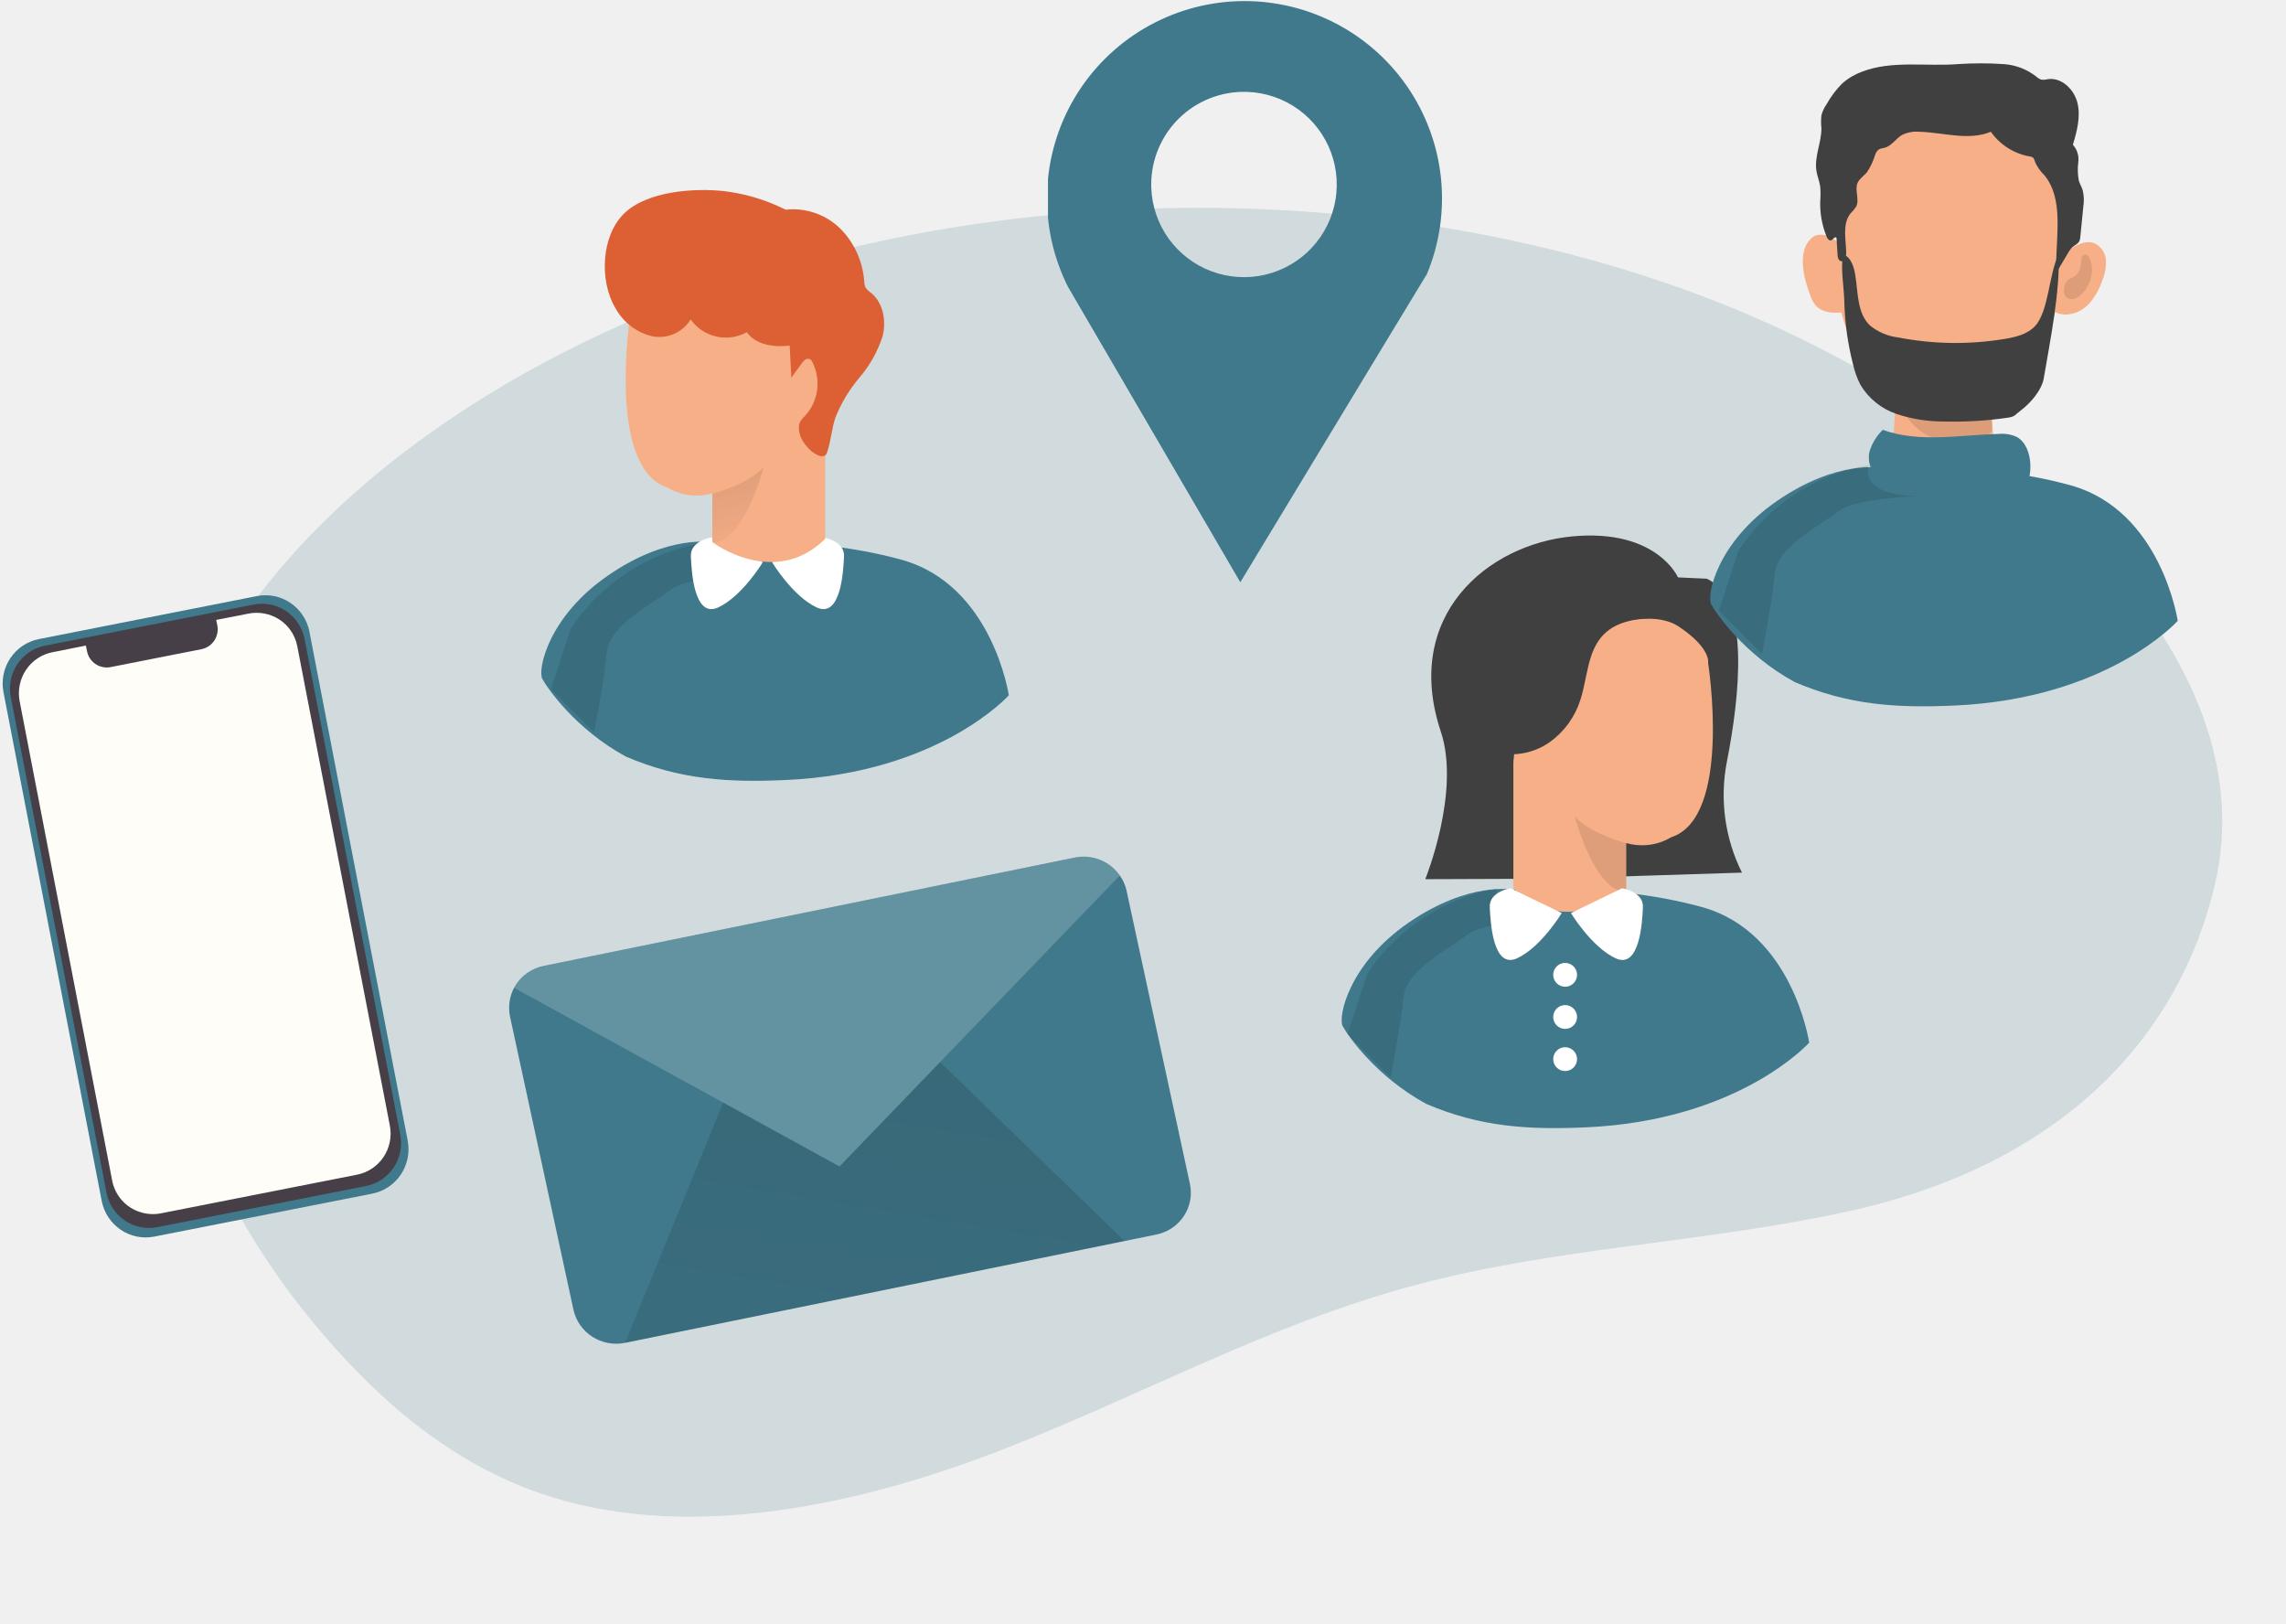
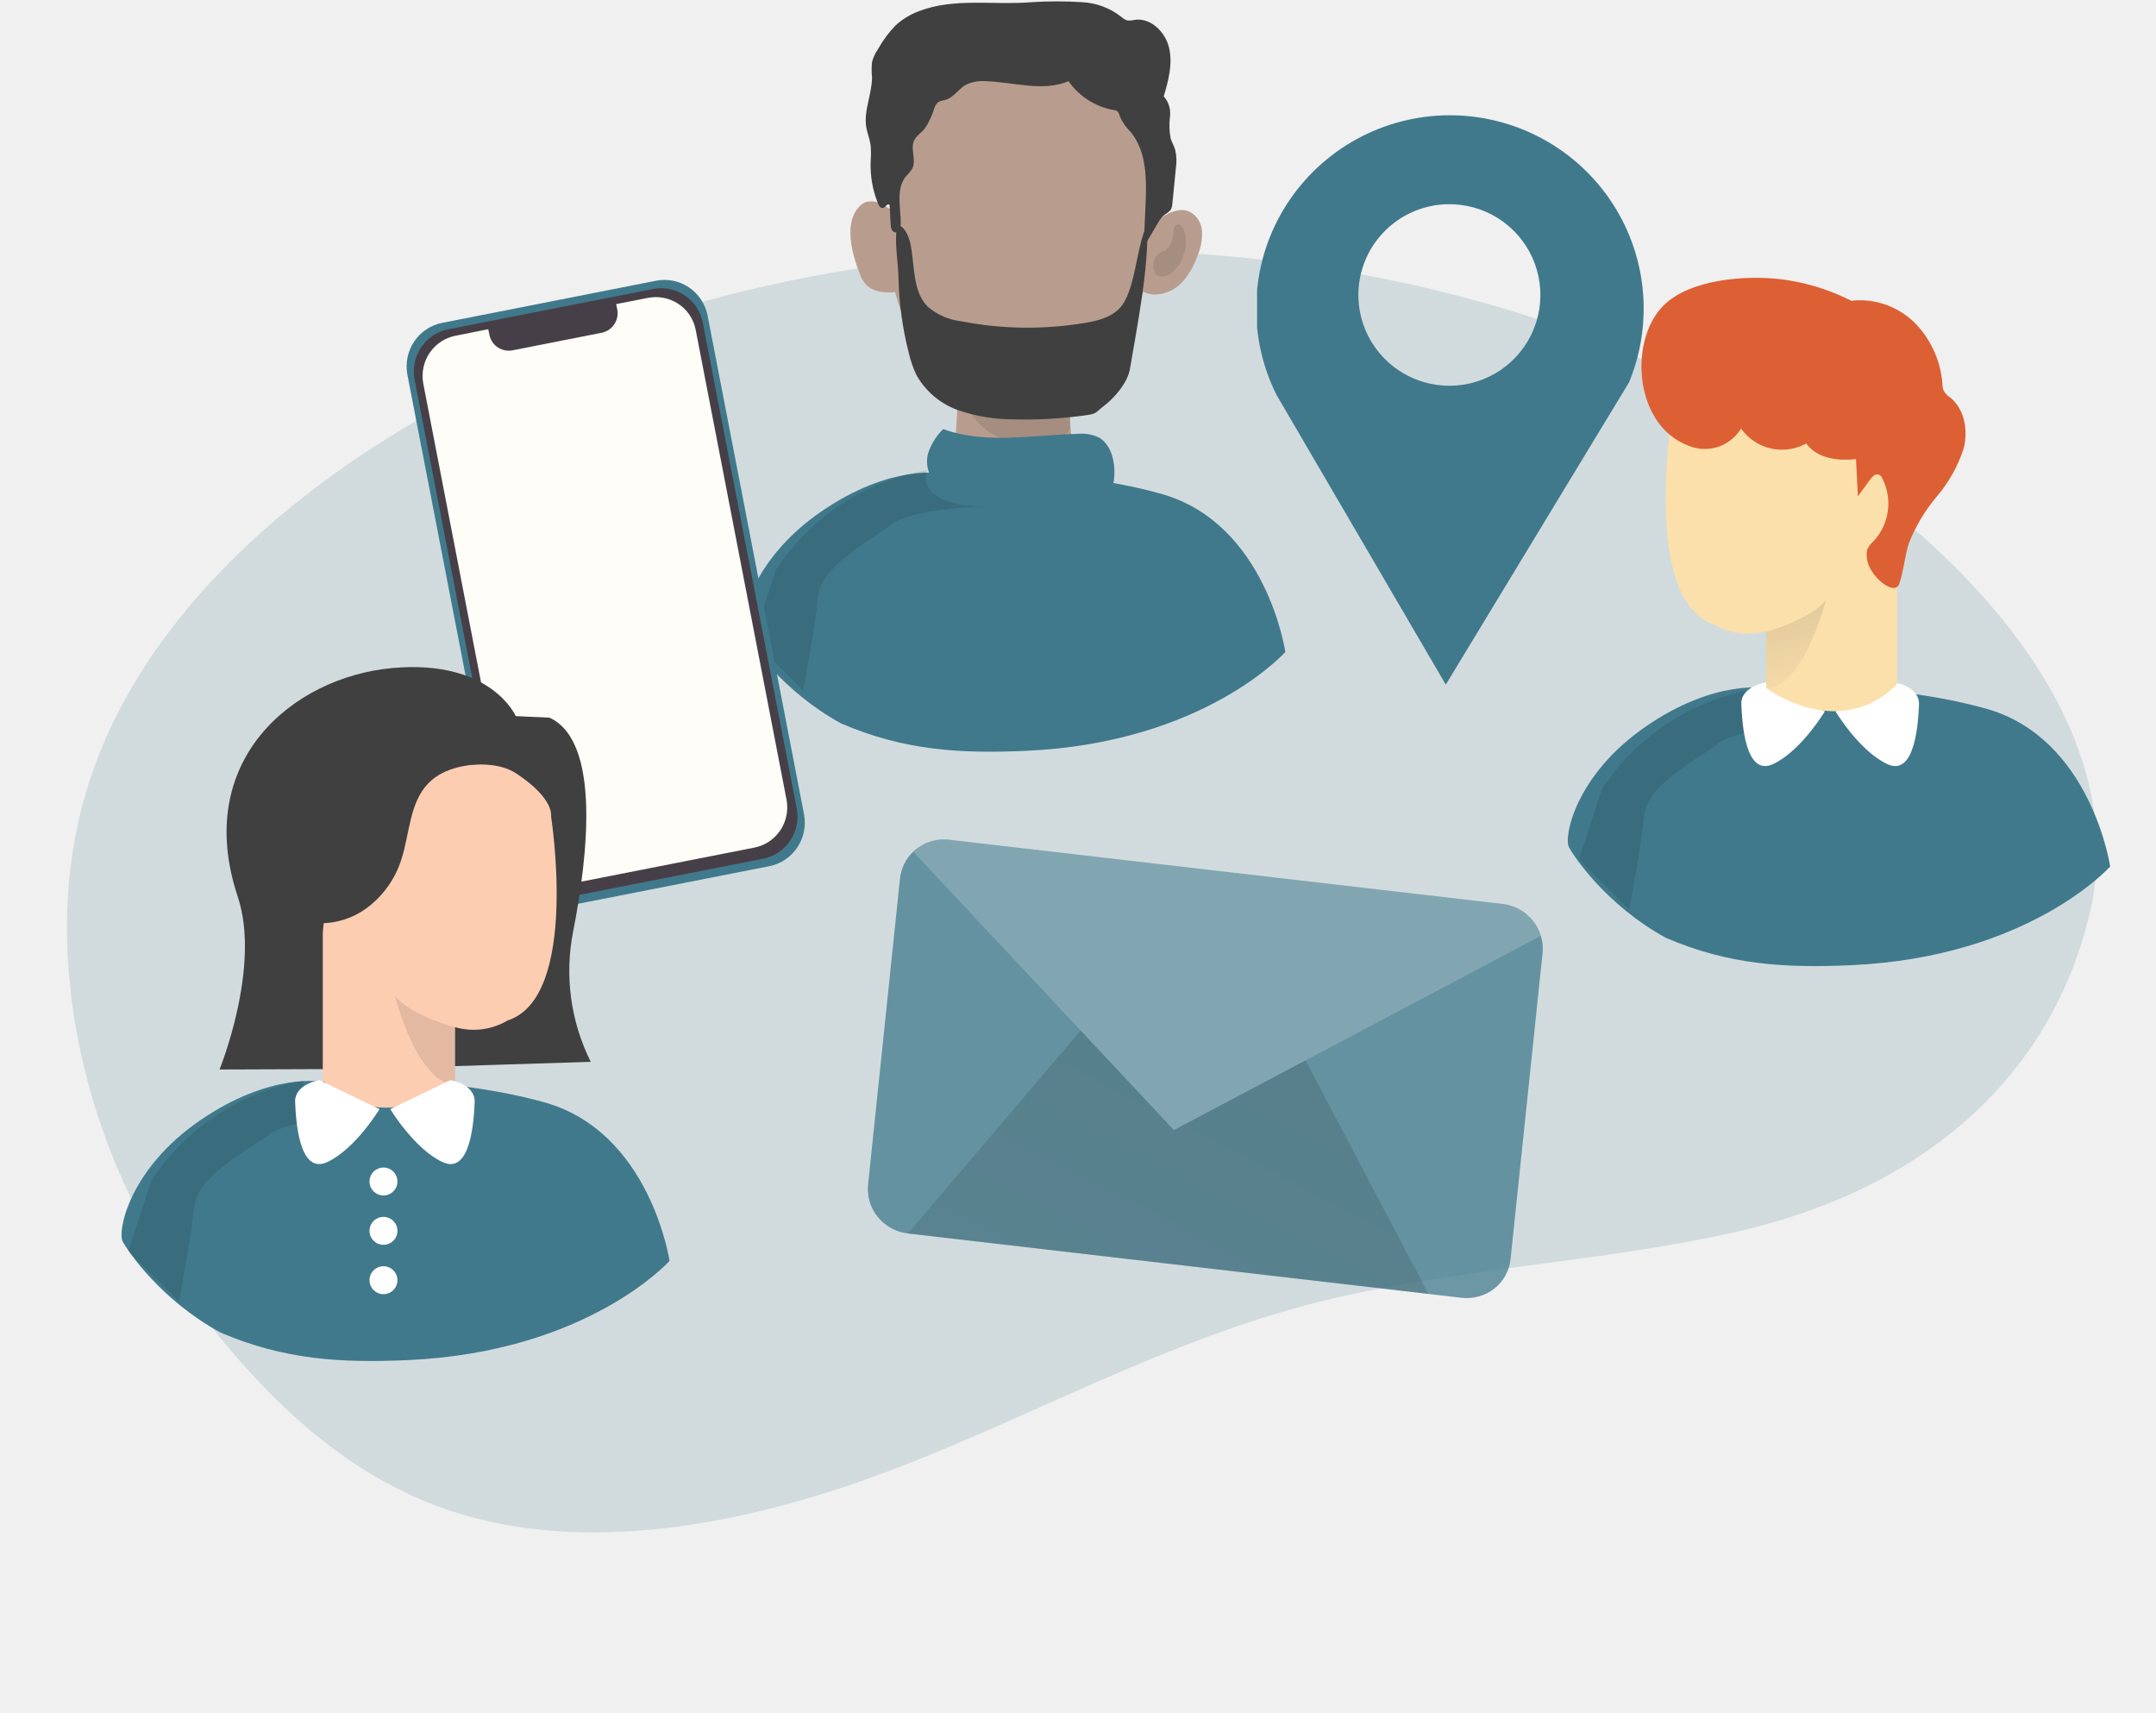
- <svg xmlns="http://www.w3.org/2000/svg" width="397" height="282" viewBox="0 0 397 282" fill="none">
-   <path opacity="0.18" d="M321.219 210.311C296.449 215.789 270.432 216.611 245.987 223.111C220.419 229.912 197.824 242.575 173.483 251.98C149.141 261.385 120.523 267.498 96.222 260.113C81.343 255.586 69.778 246.465 60.406 236.511C41.931 216.878 30.571 193.599 27.419 168.919C25.879 156.681 26.41 144.136 30.048 131.94C42.209 91.18 88.732 58.904 139.941 45.019C196.178 29.767 259.575 34.284 308.715 56.906C350.562 76.211 393.934 113.963 384.663 153.553C378.523 179.88 358.355 202.095 321.219 210.311Z" fill="#40798C" />
+ <svg xmlns="http://www.w3.org/2000/svg" width="345" height="274" viewBox="0 0 345 274" fill="none">
+   <path opacity="0.18" d="M277.056 197.265C254.664 202.21 231.143 202.952 209.044 208.819C185.93 214.957 165.504 226.387 143.499 234.876C121.493 243.365 95.622 248.883 73.653 242.217C60.202 238.131 49.747 229.898 41.274 220.913C24.573 203.193 14.303 182.181 11.454 159.904C10.061 148.859 10.541 137.535 13.83 126.527C24.824 89.737 66.882 60.604 113.176 48.071C164.015 34.304 221.329 38.382 265.752 58.801C303.582 76.225 342.793 110.301 334.411 146.035C328.86 169.798 310.628 189.849 277.056 197.265Z" fill="#40798C" />
  <g clip-path="url(#clip0)">
-     <path d="M214.921 0.208C209.181 0.411 203.585 2.051 198.645 4.976C193.705 7.901 189.58 12.018 186.646 16.95C183.713 21.881 182.065 27.469 181.855 33.202C181.645 38.934 182.879 44.628 185.444 49.761L187.631 53.513L215.399 101.115L242.506 56.324L247.818 47.569C250.015 42.269 250.846 36.503 250.233 30.8C249.62 25.096 247.584 19.637 244.311 14.924C241.038 10.21 236.632 6.393 231.499 3.822C226.365 1.251 220.668 0.008 214.929 0.207L214.921 0.208ZM215.475 15.958C218.659 15.847 221.805 16.682 224.515 18.356C227.224 20.031 229.376 22.471 230.697 25.367C232.019 28.263 232.451 31.485 231.939 34.627C231.427 37.768 229.994 40.687 227.821 43.015C225.649 45.343 222.834 46.975 219.732 47.705C216.631 48.435 213.383 48.23 210.398 47.116C207.413 46.002 204.827 44.029 202.964 41.447C201.102 38.864 200.049 35.788 199.937 32.607C199.862 30.495 200.205 28.388 200.946 26.408C201.687 24.428 202.81 22.613 204.253 21.067C205.696 19.521 207.43 18.274 209.355 17.398C211.281 16.521 213.36 16.032 215.475 15.958V15.958Z" fill="#40798C" />
+     <path d="M230.919 18.46C225.731 18.645 220.672 20.125 216.206 22.765C211.74 25.405 208.01 29.121 205.358 33.572C202.706 38.023 201.217 43.067 201.027 48.242C200.837 53.416 201.953 58.555 204.271 63.188L206.249 66.575L231.352 109.54L255.858 69.112L260.659 61.209C262.646 56.426 263.396 51.221 262.842 46.073C262.289 40.925 260.448 35.998 257.489 31.744C254.53 27.489 250.547 24.044 245.906 21.723C241.266 19.402 236.115 18.28 230.927 18.46L230.919 18.46ZM231.421 32.677C234.299 32.577 237.143 33.33 239.593 34.842C242.042 36.353 243.987 38.556 245.182 41.169C246.376 43.783 246.767 46.692 246.304 49.528C245.841 52.363 244.546 54.998 242.582 57.099C240.618 59.2 238.073 60.674 235.269 61.333C232.466 61.991 229.529 61.806 226.831 60.801C224.133 59.795 221.794 58.014 220.111 55.683C218.427 53.352 217.475 50.576 217.373 47.705C217.306 45.798 217.616 43.897 218.286 42.11C218.955 40.322 219.971 38.684 221.276 37.289C222.58 35.893 224.148 34.768 225.888 33.977C227.629 33.185 229.509 32.744 231.421 32.677V32.677Z" fill="#40798C" />
  </g>
-   <path d="M105.677 99.882C116.177 92.692 123.706 94.192 123.706 94.192C123.706 94.192 140.727 92.842 156.547 97.202C172.367 101.562 175.196 120.752 175.196 120.752C175.196 120.752 163.107 134.272 136.417 135.462C126.676 135.896 118.176 135.462 108.676 131.382C99.876 126.582 95.01 119.425 94.177 117.882C93.344 116.339 95.176 107.072 105.677 99.882Z" fill="#40798C" />
-   <path d="M121.696 94.382C121.696 94.382 119.516 99.592 130.386 99.812C130.386 99.812 119.516 100.032 116.476 102.422C113.436 104.812 105.826 108.502 105.396 113.292C104.966 118.082 103.177 127.182 103.177 127.182L95.677 119.682L99.096 109.212C101.656 105.332 104.98 102.016 108.867 99.466C112.753 96.915 117.118 95.186 121.696 94.382Z" fill="url(#paint0_linear)" fill-opacity="0.1" />
-   <path d="M123.586 93.332C123.586 93.332 119.856 93.902 119.976 96.602C120.096 99.302 120.546 107.432 124.736 105.482C128.926 103.532 132.476 97.632 132.476 97.632L123.586 93.332Z" fill="white" />
-   <path d="M142.957 93.332C142.957 93.332 146.687 93.902 146.577 96.602C146.467 99.302 145.997 107.432 141.817 105.482C137.637 103.532 134.077 97.632 134.077 97.632L142.957 93.332Z" fill="white" />
-   <path d="M109.487 54.412C109.487 54.412 105.247 81.242 115.907 84.672C117.069 85.363 118.361 85.808 119.703 85.98C121.045 86.152 122.407 86.047 123.707 85.672V94.152C123.707 94.152 134.477 102.292 143.307 93.582V71.752C143.307 71.752 142.307 58.402 139.637 59.822C139.027 60.162 133.637 59.602 132.757 49.822C132.757 49.822 120.377 44.322 114.647 48.102C108.917 51.882 109.487 54.412 109.487 54.412Z" fill="#F7AF87" />
-   <path d="M106.877 53.512C107.525 54.689 108.404 55.723 109.46 56.553C110.517 57.383 111.73 57.991 113.027 58.342C114.334 58.654 115.707 58.544 116.948 58.028C118.189 57.513 119.235 56.618 119.937 55.472C121.008 56.975 122.594 58.032 124.394 58.442C126.194 58.851 128.081 58.584 129.697 57.692C131.117 59.692 133.827 60.242 136.257 60.092C139.372 59.952 142.339 58.72 144.637 56.612C145.754 55.544 146.607 54.231 147.127 52.776C147.648 51.322 147.823 49.766 147.637 48.232C147.107 44.642 144.397 41.752 141.497 39.582C136.913 36.089 131.479 33.883 125.757 33.192C120.587 32.612 112.327 33.192 108.367 37.092C104.407 40.992 104.047 48.752 106.877 53.512Z" fill="#DD6034" />
-   <path d="M123.707 85.752C123.707 85.752 130.237 84.032 132.647 81.052C132.647 81.052 129.317 94.122 123.707 94.232V85.752Z" fill="url(#paint1_linear)" fill-opacity="0.2" />
-   <path d="M136.957 56.332L137.427 65.582L139.287 63.042C139.567 62.652 139.947 62.232 140.417 62.312C140.887 62.392 140.997 62.722 141.157 63.042C141.882 64.532 142.14 66.207 141.898 67.847C141.655 69.487 140.923 71.015 139.797 72.232C139.401 72.573 139.077 72.992 138.847 73.462C138.735 73.869 138.708 74.294 138.767 74.712C138.957 77.412 142.937 80.582 143.617 78.622C144.297 76.662 144.427 74.532 145.067 72.552C146.08 70.005 147.502 67.64 149.277 65.552C151.07 63.456 152.429 61.026 153.277 58.402C153.937 55.742 153.417 52.612 151.277 50.862C150.875 50.605 150.534 50.264 150.277 49.862C150.155 49.542 150.091 49.204 150.087 48.862C149.85 45.54 148.476 42.4 146.197 39.972C145.05 38.772 143.663 37.829 142.125 37.205C140.588 36.581 138.935 36.291 137.277 36.352C136.715 36.355 136.162 36.485 135.657 36.732C135.197 37.05 134.81 37.461 134.518 37.938C134.227 38.415 134.04 38.948 133.967 39.502C132.897 44.502 135.217 49.502 136.087 54.582" fill="#DD6034" />
-   <path d="M244.677 160.199C255.177 153.009 262.706 154.509 262.706 154.509C262.706 154.509 279.727 153.159 295.547 157.519C311.367 161.879 314.196 181.069 314.196 181.069C314.196 181.069 302.107 194.589 275.417 195.779C265.676 196.213 257.176 195.779 247.676 191.699C238.876 186.899 234.01 179.742 233.177 178.199C232.344 176.655 234.176 167.388 244.677 160.199Z" fill="#40798C" />
-   <path d="M299.92 132.182C302.09 121.102 304.04 104.002 296.41 100.502L291.41 100.272C291.41 100.272 287.74 91.772 273.04 93.151C258.34 94.531 243.52 106.922 250.22 127.052C253.7 137.492 247.52 152.682 247.52 152.682L269.14 152.602L302.52 151.542C299.532 145.554 298.618 138.745 299.92 132.182Z" fill="#404040" />
-   <path d="M296.64 115.132C296.64 115.132 300.88 141.962 290.22 145.402C289.058 146.094 287.766 146.54 286.424 146.712C285.082 146.884 283.72 146.778 282.42 146.402V154.892C282.42 154.892 271.65 163.032 262.82 154.312V132.412C262.82 132.412 263.82 119.072 266.49 120.492C267.1 120.822 272.49 120.262 273.37 110.492C273.37 110.492 285.75 104.982 291.48 108.772C297.21 112.562 296.64 115.132 296.64 115.132Z" fill="#F7AF87" />
-   <path d="M282.42 146.431C282.42 146.431 275.89 144.711 273.48 141.731C273.48 141.731 276.8 154.801 282.42 154.921V146.431Z" fill="black" fill-opacity="0.1" />
-   <path d="M287.77 107.351C284.46 107.351 280.86 107.821 278.53 110.161C275.65 113.051 275.72 117.651 274.46 121.531C273.529 124.488 271.666 127.063 269.15 128.871C267.889 129.76 266.465 130.388 264.959 130.719C263.453 131.051 261.896 131.079 260.38 130.801C260.068 130.769 259.767 130.673 259.493 130.52C259.22 130.367 258.981 130.16 258.79 129.911C258.579 129.463 258.506 128.962 258.58 128.471C258.87 122.971 259.52 117.281 262.36 112.571C263.944 109.967 266.133 107.782 268.74 106.201C270.254 105.234 271.96 104.607 273.74 104.361C277.24 103.961 280.64 105.521 283.81 107.051" fill="#404040" />
-   <path d="M281.7 154.262C281.7 154.262 285.43 154.832 285.32 157.532C285.21 160.232 284.74 168.362 280.56 166.412C276.38 164.462 272.82 158.562 272.82 158.562L281.7 154.262Z" fill="white" />
-   <path d="M271.81 171.362C272.953 171.362 273.88 170.435 273.88 169.292C273.88 168.148 272.953 167.222 271.81 167.222C270.667 167.222 269.74 168.148 269.74 169.292C269.74 170.435 270.667 171.362 271.81 171.362Z" fill="white" />
-   <path d="M271.81 178.682C272.953 178.682 273.88 177.755 273.88 176.612C273.88 175.468 272.953 174.542 271.81 174.542C270.667 174.542 269.74 175.468 269.74 176.612C269.74 177.755 270.667 178.682 271.81 178.682Z" fill="white" />
-   <path d="M271.81 186.001C272.953 186.001 273.88 185.075 273.88 183.931C273.88 182.788 272.953 181.861 271.81 181.861C270.667 181.861 269.74 182.788 269.74 183.931C269.74 185.075 270.667 186.001 271.81 186.001Z" fill="white" />
-   <path d="M260.02 154.312C260.02 154.312 257.84 159.522 268.71 159.742C268.71 159.742 257.84 159.962 254.8 162.352C251.76 164.742 244.15 168.432 243.72 173.222C243.29 178.012 241.5 187.111 241.5 187.111L234 179.611L237.42 169.142C239.979 165.262 243.304 161.945 247.19 159.395C251.076 156.845 255.442 155.115 260.02 154.312Z" fill="url(#paint2_linear)" fill-opacity="0.1" />
-   <path d="M262.33 154.262C262.33 154.262 258.6 154.832 258.72 157.532C258.84 160.232 259.29 168.362 263.48 166.412C267.67 164.462 271.22 158.562 271.22 158.562L262.33 154.262Z" fill="white" />
-   <path d="M308.677 86.947C319.177 79.757 326.706 81.257 326.706 81.257C326.706 81.257 343.727 79.907 359.547 84.267C375.367 88.627 378.196 107.818 378.196 107.818C378.196 107.818 366.107 121.338 339.417 122.528C329.676 122.962 321.176 122.528 311.676 118.447C302.876 113.647 298.01 106.491 297.177 104.947C296.344 103.404 298.176 94.137 308.677 86.947Z" fill="#40798C" />
-   <path d="M329.29 66.19C329.29 66.19 329.07 78.38 327.99 80.87C326.91 83.36 336.46 90.97 346.24 84.02L346.89 80.97C346.89 80.97 345.16 72.5 346.24 65.11C347.32 57.72 329.29 66.19 329.29 66.19Z" fill="#F7AF87" />
-   <path d="M329.14 67.79C329.14 67.79 330.85 75.98 338.09 76.55C345.33 77.12 345.92 74.67 345.92 74.67L346.1 64.17L329.14 67.79Z" fill="url(#paint3_linear)" fill-opacity="0.1" />
-   <path d="M318.28 41.43C317.864 41.129 317.387 40.922 316.882 40.825C316.377 40.729 315.858 40.744 315.36 40.87C314.974 41.031 314.631 41.281 314.36 41.6C312.84 43.21 312.92 45.75 313.36 47.92C313.631 49.137 313.998 50.331 314.46 51.49C314.645 52.028 314.919 52.532 315.27 52.98C316.34 54.27 318.27 54.44 319.92 54.25C320.416 54.25 320.905 54.132 321.347 53.906C321.788 53.68 322.17 53.352 322.46 52.95C322.611 52.605 322.699 52.236 322.72 51.86C323.14 47.49 322.11 43.75 318.28 41.43Z" fill="#F7AF87" />
-   <path d="M359.61 43.21C360.84 42.35 362.44 41.69 363.82 42.28C364.36 42.553 364.82 42.962 365.153 43.467C365.487 43.972 365.682 44.556 365.72 45.16C365.789 46.372 365.577 47.583 365.1 48.7C364.629 50.135 363.885 51.466 362.91 52.62C361.914 53.762 360.518 54.478 359.01 54.62C358.257 54.676 357.503 54.519 356.836 54.165C356.169 53.811 355.616 53.275 355.24 52.62C354.873 51.741 354.702 50.792 354.74 49.84C354.671 49.104 354.756 48.361 354.99 47.66C355.58 46.21 358.35 44.08 359.61 43.21Z" fill="#F7AF87" />
-   <path d="M358.34 47.32C356.78 60.39 349.51 71.15 338.63 71.15C327.75 71.15 318.93 60.48 318.93 47.32C318.93 34.16 325.93 19.32 336.81 19.32C347.69 19.32 361.52 20.59 358.34 47.32Z" fill="#F7AF87" />
-   <path d="M318.94 41.31L319.12 44.23C319.12 44.69 319.27 45.23 319.72 45.36C320.17 45.49 320.61 44.68 320.62 44.08C320.62 41.68 319.87 38.97 321.36 37.08C321.733 36.711 322.068 36.306 322.36 35.87C322.98 34.62 322.04 33.03 322.6 31.75C322.93 31.02 323.66 30.57 324.19 29.96C324.84 29.007 325.336 27.957 325.66 26.85C325.78 26.477 326.014 26.152 326.33 25.92C326.63 25.795 326.946 25.711 327.27 25.67C328.49 25.36 329.21 24.11 330.27 23.46C331.229 22.983 332.302 22.782 333.37 22.88C337.54 23.01 341.88 24.49 345.74 22.88C347.326 25.134 349.737 26.672 352.45 27.16C352.676 27.173 352.894 27.25 353.08 27.38C353.258 27.595 353.375 27.854 353.42 28.13C353.818 29.009 354.381 29.804 355.08 30.47C357.49 33.47 357.44 37.62 357.26 41.47L356.98 47.58L359.11 44C359.329 43.582 359.616 43.204 359.96 42.88C360.35 42.55 360.87 42.35 361.11 41.88C361.211 41.646 361.268 41.395 361.28 41.14L361.8 35.9C361.952 34.956 361.918 33.991 361.7 33.06C361.52 32.48 361.2 31.95 361.02 31.37C360.819 30.305 360.789 29.215 360.93 28.14C360.999 27.602 360.95 27.055 360.788 26.537C360.626 26.019 360.354 25.543 359.99 25.14C360.69 22.8 361.35 20.32 360.8 17.94C360.25 15.56 358.04 13.39 355.63 13.75C355.265 13.847 354.885 13.874 354.51 13.83C354.194 13.722 353.904 13.548 353.66 13.32C351.978 11.996 349.927 11.227 347.79 11.12C345.272 10.96 342.747 10.96 340.23 11.12C334.57 11.59 328.63 10.42 323.34 12.46C322.066 12.93 320.892 13.635 319.88 14.54C318.835 15.606 317.937 16.807 317.21 18.11C316.804 18.69 316.502 19.336 316.32 20.02C316.234 20.771 316.234 21.529 316.32 22.28C316.32 24.79 315.04 27.28 315.46 29.73C315.61 30.64 315.98 31.49 316.11 32.4C316.18 33.228 316.18 34.062 316.11 34.89C316.041 36.986 316.408 39.074 317.19 41.02C317.32 41.35 317.53 41.73 317.89 41.76C318.25 41.79 318.62 40.92 318.94 41.31Z" fill="#404040" />
-   <path d="M321.81 63.27C322.08 64.48 322.497 65.651 323.05 66.76C324.471 69.171 326.71 70.991 329.36 71.89C331.995 72.766 334.754 73.209 337.53 73.2C341.256 73.301 344.983 73.08 348.67 72.54C349.99 72.35 349.89 72.06 350.95 71.27C352.66 69.99 354.62 67.71 354.95 65.6C356.01 59.33 357.78 50.6 357.52 44.24C355.82 47.38 355.84 54.1 353.37 56.68C352.03 58.07 350.03 58.55 348.13 58.86C342.018 59.873 335.773 59.788 329.69 58.61C327.85 58.402 326.112 57.657 324.69 56.47C322.53 54.34 322.69 50.91 322.22 47.91C322.03 46.59 321.52 44.62 320.07 44.18C319.63 46.81 320.23 49.69 320.29 52.34C320.38 56.029 320.89 59.697 321.81 63.27Z" fill="#404040" />
-   <path d="M316.93 45.62C316.934 45.32 316.897 45.02 316.82 44.73C316.779 44.586 316.695 44.457 316.578 44.362C316.462 44.268 316.319 44.211 316.17 44.2C315.85 44.2 315.62 44.5 315.47 44.78C314.932 45.966 314.878 47.315 315.32 48.54C315.647 49.79 316.419 50.877 317.49 51.6C317.751 51.795 318.063 51.913 318.388 51.939C318.713 51.966 319.04 51.9 319.33 51.75C320.33 51.06 319.94 49.04 319.04 48.48C318.49 48.14 318.04 48.18 317.61 47.58C317.198 47.006 316.962 46.325 316.93 45.62Z" fill="url(#paint4_linear)" />
-   <path d="M361.411 45.62C361.406 45.32 361.443 45.02 361.521 44.73C361.561 44.586 361.646 44.457 361.762 44.362C361.878 44.268 362.021 44.211 362.171 44.2C362.491 44.2 362.721 44.5 362.871 44.78C363.408 45.966 363.462 47.315 363.021 48.54C362.693 49.79 361.921 50.877 360.851 51.6C360.589 51.795 360.277 51.913 359.952 51.939C359.627 51.966 359.3 51.9 359.011 51.75C358.011 51.06 358.411 49.04 359.301 48.48C359.851 48.14 360.301 48.18 360.731 47.58C361.142 47.006 361.378 46.325 361.411 45.62Z" fill="url(#paint5_linear)" fill-opacity="0.1" />
-   <path d="M350.25 75.88C349.248 75.426 348.144 75.247 347.05 75.36C340.3 75.54 333.32 76.94 326.97 74.65C325.881 75.707 325.083 77.026 324.65 78.48C324 81.55 326.59 84.4 329.39 85.8C334.12 88.18 339.66 88.13 344.94 87.8C347.01 87.68 349.25 87.47 350.79 86.07C353.24 83.89 353.37 77.63 350.25 75.88Z" fill="#40798C" />
-   <path d="M324.52 80.76C324.52 80.76 322.34 85.97 333.21 86.19C333.21 86.19 322.34 86.41 319.3 88.8C316.26 91.19 308.65 94.88 308.22 99.67C307.79 104.46 306 113.56 306 113.56L298.5 106.06L301.92 95.59C304.479 91.71 307.804 88.394 311.69 85.844C315.576 83.294 319.942 81.564 324.52 80.76Z" fill="url(#paint6_linear)" fill-opacity="0.1" />
-   <path d="M108.56 233.2L200.822 214.395C202.784 213.993 204.499 212.842 205.591 211.194C206.684 209.546 207.064 207.535 206.649 205.603L195.648 154.696C195.448 153.742 195.046 152.839 194.47 152.046C193.628 150.825 192.438 149.876 191.05 149.319C189.663 148.762 188.14 148.622 186.676 148.918L94.398 167.741C93.311 167.965 92.288 168.423 91.402 169.08C90.517 169.738 89.79 170.579 89.273 171.545C88.47 173.078 88.222 174.836 88.571 176.532L99.59 227.456C99.799 228.41 100.196 229.316 100.759 230.121C101.323 230.927 102.042 231.616 102.875 232.149C103.708 232.682 104.639 233.05 105.614 233.23C106.59 233.41 107.591 233.4 108.56 233.2Z" fill="#40798C" />
-   <path d="M89.273 171.545L145.795 202.577L194.47 152.045C193.628 150.825 192.438 149.876 191.05 149.319C189.663 148.762 188.14 148.622 186.676 148.918L94.398 167.741C93.311 167.965 92.288 168.423 91.402 169.08C90.517 169.737 89.79 170.579 89.273 171.545Z" fill="url(#paint7_linear)" fill-opacity="0.45" />
-   <path d="M163.268 184.45L195.285 215.507L108.561 233.2L125.592 191.472L145.796 202.577L163.268 184.45Z" fill="url(#paint8_linear)" fill-opacity="0.45" />
-   <path d="M53.742 109.733L70.801 198.068C71.196 200.115 70.77 202.236 69.617 203.966C68.465 205.696 66.679 206.892 64.654 207.292L26.806 214.748C24.782 215.152 22.682 214.727 20.967 213.567C19.253 212.408 18.064 210.608 17.663 208.563L0.604 120.209C0.209 118.163 0.634 116.043 1.785 114.313C2.937 112.584 4.721 111.387 6.745 110.985L44.587 103.522C45.59 103.321 46.622 103.321 47.624 103.522C48.627 103.723 49.581 104.122 50.431 104.696C51.281 105.27 52.011 106.007 52.579 106.866C53.147 107.725 53.542 108.688 53.742 109.701V109.733Z" fill="#40798C" />
-   <path d="M44.068 104.981L7.812 112.127C3.734 112.931 1.073 116.923 1.869 121.043L18.49 207.108C19.285 211.228 23.236 213.916 27.314 213.112L63.57 205.966C67.648 205.162 70.309 201.17 69.513 197.05L52.893 110.986C52.097 106.866 48.146 104.177 44.068 104.981Z" fill="#473F47" />
-   <path d="M51.624 112.212L67.718 195.551C68.063 197.444 67.65 199.398 66.57 200.984C65.49 202.57 63.831 203.657 61.957 204.008L27.989 210.702C26.744 210.954 25.456 210.872 24.252 210.463C23.054 210.072 21.981 209.365 21.143 208.414C20.306 207.464 19.734 206.306 19.488 205.058L3.4 121.713C3.057 119.818 3.472 117.863 4.555 116.277C5.637 114.691 7.299 113.605 9.174 113.256L14.91 112.111L15.128 113.168C15.272 113.838 15.609 114.45 16.096 114.927C16.584 115.404 17.201 115.725 17.868 115.848C18.314 115.937 18.773 115.937 19.22 115.848L34.989 112.74C35.888 112.562 36.681 112.034 37.199 111.27C37.716 110.506 37.915 109.568 37.755 108.657L37.549 107.656L43.154 106.561C44.981 106.196 46.877 106.549 48.454 107.549C49.271 108.066 49.973 108.746 50.519 109.548C51.064 110.35 51.44 111.257 51.624 112.212Z" fill="#FEFDF7" />
+   <path d="M131.372 81.871C142.596 74.142 150.643 75.754 150.643 75.754C150.643 75.754 168.835 74.303 185.744 78.99C202.653 83.678 205.678 104.309 205.678 104.309C205.678 104.309 192.756 118.844 164.228 120.123C153.817 120.59 144.732 120.123 134.578 115.737C125.172 110.576 119.971 102.882 119.081 101.223C118.19 99.564 120.149 89.601 131.372 81.871Z" fill="#40798C" />
+   <path d="M153.405 59.555C153.405 59.555 153.17 72.66 152.015 75.337C150.861 78.014 161.068 86.196 171.522 78.724L172.216 75.445C172.216 75.445 170.367 66.339 171.522 58.394C172.676 50.449 153.405 59.555 153.405 59.555Z" fill="#B89D8E" />
+   <path d="M153.244 61.275C153.244 61.275 155.071 70.08 162.81 70.693C170.548 71.306 171.179 68.672 171.179 68.672L171.371 57.383L153.244 61.275Z" fill="url(#paint0_linear)" fill-opacity="0.1" />
+   <path d="M141.636 32.936C141.191 32.612 140.681 32.39 140.142 32.286C139.603 32.182 139.047 32.198 138.515 32.334C138.102 32.507 137.736 32.776 137.446 33.118C135.822 34.849 135.907 37.58 136.377 39.913C136.667 41.222 137.06 42.505 137.553 43.751C137.751 44.33 138.044 44.871 138.419 45.353C139.563 46.74 141.625 46.923 143.389 46.718C143.919 46.718 144.442 46.592 144.914 46.349C145.386 46.106 145.794 45.753 146.104 45.321C146.265 44.95 146.359 44.553 146.382 44.149C146.831 39.451 145.73 35.43 141.636 32.936Z" fill="#B89D8E" />
+   <path d="M185.812 34.849C187.127 33.925 188.837 33.215 190.312 33.85C190.89 34.143 191.381 34.583 191.737 35.126C192.093 35.669 192.302 36.296 192.343 36.946C192.416 38.249 192.189 39.551 191.68 40.752C191.177 42.295 190.382 43.726 189.339 44.966C188.275 46.194 186.783 46.963 185.171 47.116C184.366 47.177 183.56 47.007 182.847 46.627C182.134 46.246 181.543 45.67 181.141 44.966C180.749 44.021 180.566 43.001 180.607 41.977C180.533 41.186 180.624 40.388 180.874 39.634C181.505 38.075 184.465 35.785 185.812 34.849Z" fill="#B89D8E" />
+   <path d="M184.454 39.268C182.787 53.32 175.016 64.888 163.387 64.888C151.758 64.888 142.331 53.416 142.331 39.268C142.331 25.12 149.813 9.166 161.442 9.166C173.071 9.166 187.853 10.531 184.454 39.268Z" fill="#B89D8E" />
+   <path d="M142.342 32.807L142.534 35.946C142.534 36.441 142.694 37.021 143.175 37.161C143.656 37.301 144.127 36.43 144.137 35.785C144.137 33.205 143.336 30.291 144.928 28.259C145.327 27.863 145.685 27.427 145.997 26.958C146.66 25.614 145.655 23.905 146.254 22.529C146.606 21.744 147.387 21.26 147.953 20.605C148.648 19.58 149.178 18.451 149.524 17.261C149.653 16.86 149.904 16.511 150.241 16.261C150.562 16.127 150.9 16.036 151.245 15.992C152.549 15.659 153.319 14.315 154.452 13.616C155.477 13.103 156.625 12.887 157.765 12.993C162.222 13.133 166.861 14.724 170.987 12.993C172.682 15.416 175.259 17.07 178.159 17.594C178.401 17.609 178.634 17.691 178.832 17.831C179.023 18.062 179.148 18.34 179.196 18.637C179.621 19.582 180.224 20.436 180.97 21.153C183.546 24.378 183.492 28.84 183.3 32.979L183.001 39.548L185.277 35.699C185.512 35.249 185.819 34.843 186.186 34.495C186.603 34.14 187.158 33.925 187.415 33.42C187.523 33.168 187.585 32.898 187.597 32.624L188.152 26.991C188.315 25.976 188.279 24.938 188.046 23.937C187.853 23.314 187.511 22.744 187.319 22.12C187.105 20.975 187.072 19.803 187.223 18.648C187.296 18.069 187.245 17.481 187.071 16.924C186.898 16.368 186.607 15.855 186.218 15.422C186.966 12.907 187.671 10.241 187.084 7.682C186.496 5.123 184.134 2.79 181.558 3.177C181.168 3.281 180.761 3.311 180.361 3.263C180.023 3.147 179.713 2.96 179.452 2.715C177.655 1.291 175.463 0.465 173.178 0.35C170.487 0.178 167.788 0.178 165.097 0.35C159.048 0.855 152.699 -0.403 147.045 1.79C145.683 2.295 144.428 3.054 143.346 4.027C142.23 5.173 141.27 6.463 140.493 7.865C140.059 8.488 139.737 9.183 139.541 9.918C139.45 10.725 139.45 11.54 139.541 12.348C139.541 15.046 138.173 17.723 138.622 20.357C138.783 21.336 139.178 22.249 139.317 23.228C139.392 24.119 139.392 25.014 139.317 25.905C139.243 28.158 139.636 30.403 140.471 32.495C140.61 32.85 140.835 33.258 141.219 33.291C141.604 33.323 142 32.388 142.342 32.807Z" fill="#404040" />
+   <path d="M145.41 56.416C145.699 57.716 146.144 58.976 146.735 60.168C148.254 62.76 150.647 64.717 153.48 65.683C156.295 66.625 159.245 67.101 162.212 67.092C166.194 67.2 170.178 66.962 174.119 66.382C175.53 66.178 175.423 65.866 176.556 65.017C178.384 63.641 180.479 61.19 180.831 58.921C181.964 52.18 183.856 42.795 183.578 35.957C181.761 39.333 181.783 46.557 179.143 49.331C177.71 50.826 175.573 51.342 173.542 51.675C167.008 52.763 160.334 52.672 153.832 51.406C151.865 51.182 150.007 50.382 148.488 49.105C146.179 46.816 146.35 43.128 145.848 39.903C145.645 38.483 145.1 36.366 143.55 35.893C143.08 38.72 143.721 41.816 143.785 44.665C143.881 48.632 144.426 52.574 145.41 56.416V56.416Z" fill="#404040" />
+   <path d="M140.193 37.441C140.198 37.118 140.158 36.796 140.076 36.484C140.032 36.329 139.942 36.191 139.818 36.089C139.693 35.987 139.541 35.926 139.381 35.914C139.039 35.914 138.793 36.237 138.633 36.538C138.058 37.813 138 39.263 138.472 40.58C138.823 41.923 139.647 43.093 140.792 43.87C141.072 44.08 141.404 44.206 141.752 44.234C142.1 44.263 142.449 44.192 142.758 44.031C143.827 43.289 143.41 41.117 142.448 40.516C141.861 40.15 141.38 40.193 140.92 39.548C140.48 38.931 140.228 38.199 140.193 37.441V37.441Z" fill="url(#paint1_linear)" />
+   <path d="M187.736 37.441C187.732 37.118 187.771 36.796 187.854 36.484C187.897 36.329 187.987 36.191 188.112 36.089C188.236 35.987 188.389 35.926 188.549 35.914C188.891 35.914 189.136 36.237 189.297 36.538C189.872 37.813 189.929 39.263 189.457 40.58C189.107 41.923 188.282 43.093 187.138 43.87C186.858 44.08 186.525 44.206 186.177 44.234C185.83 44.263 185.481 44.192 185.171 44.031C184.102 43.289 184.53 41.117 185.481 40.516C186.069 40.15 186.55 40.193 187.009 39.548C187.449 38.931 187.702 38.199 187.736 37.441V37.441Z" fill="url(#paint2_linear)" fill-opacity="0.1" />
+   <path d="M175.807 69.973C174.737 69.485 173.556 69.292 172.387 69.414C165.172 69.607 157.712 71.112 150.925 68.65C149.761 69.787 148.907 71.204 148.445 72.768C147.75 76.069 150.519 79.132 153.511 80.638C158.567 83.196 164.488 83.143 170.132 82.788C172.344 82.659 174.739 82.433 176.385 80.928C179.003 78.584 179.142 71.854 175.807 69.973Z" fill="#40798C" />
+   <path d="M148.305 75.22C148.305 75.22 145.975 80.821 157.594 81.058C157.594 81.058 145.975 81.294 142.726 83.864C139.477 86.433 131.343 90.4 130.883 95.55C130.424 100.699 128.511 110.483 128.511 110.483L120.495 102.419L124.15 91.163C126.885 86.992 130.439 83.427 134.592 80.685C138.746 77.944 143.412 76.084 148.305 75.22Z" fill="url(#paint3_linear)" fill-opacity="0.1" />
+   <path d="M263.36 116.234C274.583 108.517 282.631 110.127 282.631 110.127C282.631 110.127 300.822 108.678 317.731 113.358C334.641 118.037 337.665 138.634 337.665 138.634C337.665 138.634 324.743 153.145 296.216 154.423C285.805 154.889 276.72 154.423 266.566 150.043C257.16 144.891 251.959 137.21 251.068 135.554C250.177 133.897 252.136 123.951 263.36 116.234Z" fill="#40798C" />
+   <path d="M280.482 110.331C280.482 110.331 278.152 115.923 289.77 116.159C289.77 116.159 278.152 116.395 274.902 118.96C271.653 121.525 263.519 125.486 263.06 130.627C262.6 135.768 260.687 145.535 260.687 145.535L252.671 137.485L256.326 126.248C259.062 122.084 262.615 118.524 266.769 115.787C270.922 113.05 275.589 111.193 280.482 110.331Z" fill="url(#paint4_linear)" fill-opacity="0.1" />
+   <path d="M282.502 109.204C282.502 109.204 278.515 109.816 278.644 112.714C278.772 115.612 279.253 124.338 283.731 122.245C288.21 120.152 292.004 113.819 292.004 113.819L282.502 109.204Z" fill="white" />
+   <path d="M303.206 109.204C303.206 109.204 307.193 109.816 307.075 112.714C306.958 115.612 306.455 124.338 301.988 122.245C297.52 120.152 293.715 113.819 293.715 113.819L303.206 109.204Z" fill="white" />
+   <path d="M267.432 67.43C267.432 67.43 262.9 96.227 274.294 99.909C275.536 100.651 276.917 101.129 278.351 101.313C279.785 101.498 281.242 101.385 282.631 100.982V110.084C282.631 110.084 294.142 118.821 303.58 109.472V86.041C303.58 86.041 302.511 71.713 299.657 73.237C299.005 73.602 293.244 73.001 292.304 62.504C292.304 62.504 279.071 56.6 272.947 60.658C266.822 64.715 267.432 67.43 267.432 67.43Z" fill="#FBE0AC" />
+   <path d="M264.642 66.465C265.335 67.728 266.274 68.838 267.403 69.728C268.532 70.619 269.829 71.272 271.215 71.649C272.613 71.983 274.079 71.865 275.406 71.312C276.733 70.759 277.851 69.798 278.601 68.568C279.746 70.182 281.441 71.316 283.365 71.756C285.289 72.195 287.306 71.909 289.033 70.951C290.551 73.098 293.447 73.688 296.045 73.527C299.374 73.376 302.545 72.054 305.001 69.792C306.195 68.646 307.107 67.236 307.663 65.675C308.22 64.114 308.406 62.444 308.208 60.797C307.642 56.944 304.745 53.842 301.645 51.513C296.745 47.764 290.938 45.396 284.822 44.655C279.296 44.032 270.467 44.655 266.234 48.841C262.002 53.027 261.617 61.355 264.642 66.465Z" fill="#DD6034" />
+   <path d="M282.631 101.068C282.631 101.068 289.61 99.222 292.186 96.023C292.186 96.023 288.627 110.052 282.631 110.17V101.068Z" fill="url(#paint5_linear)" fill-opacity="0.2" />
+   <path d="M296.793 69.491L297.296 79.419L299.284 76.693C299.583 76.274 299.989 75.824 300.491 75.909C300.994 75.995 301.111 76.35 301.282 76.693C302.057 78.293 302.333 80.091 302.074 81.85C301.815 83.611 301.032 85.251 299.829 86.557C299.405 86.924 299.06 87.373 298.813 87.877C298.694 88.314 298.665 88.77 298.728 89.219C298.931 92.117 303.185 95.519 303.912 93.415C304.638 91.311 304.777 89.025 305.462 86.9C306.544 84.166 308.064 81.629 309.961 79.387C311.877 77.138 313.331 74.529 314.237 71.713C314.942 68.858 314.386 65.498 312.099 63.62C311.669 63.344 311.305 62.978 311.03 62.547C310.9 62.204 310.831 61.84 310.827 61.473C310.574 57.908 309.105 54.538 306.669 51.932C305.444 50.644 303.96 49.632 302.317 48.962C300.674 48.293 298.908 47.98 297.135 48.046C296.535 48.05 295.943 48.189 295.404 48.454C294.912 48.795 294.498 49.236 294.187 49.748C293.876 50.261 293.675 50.832 293.597 51.427C292.454 56.794 294.933 62.16 295.863 67.613" fill="#DD6034" />
+   <path d="M145.284 197.349L233.878 207.639C235.762 207.856 237.646 207.327 239.116 206.168C240.586 205.009 241.522 203.314 241.718 201.455L246.842 152.464C246.943 151.548 246.848 150.618 246.564 149.735C246.166 148.39 245.375 147.187 244.291 146.277C243.206 145.368 241.877 144.793 240.472 144.627L151.858 134.349C150.813 134.231 149.757 134.34 148.766 134.67C147.775 135 146.872 135.542 146.122 136.258C144.946 137.398 144.205 138.906 144.018 140.533L138.906 189.544C138.812 190.463 138.902 191.394 139.171 192.284C139.441 193.174 139.885 194.005 140.477 194.73C141.069 195.454 141.799 196.059 142.624 196.508C143.448 196.958 144.353 197.244 145.284 197.349Z" fill="#40798C" fill-opacity="0.75" />
+   <path d="M146.122 136.258L187.838 180.802L246.564 149.735C246.166 148.39 245.375 147.186 244.291 146.277C243.206 145.368 241.877 144.793 240.472 144.627L151.858 134.349C150.813 134.231 149.757 134.34 148.766 134.67C147.775 135 146.872 135.542 146.122 136.258Z" fill="url(#paint6_linear)" fill-opacity="0.45" />
+   <path d="M208.914 169.661L228.565 207.007L145.283 197.349L172.929 164.868L187.837 180.802L208.914 169.661Z" fill="url(#paint7_linear)" fill-opacity="0.45" />
+   <g clip-path="url(#clip1)">
+     <path d="M113.235 50.526L128.656 130.258C129.013 132.105 128.629 134.02 127.586 135.582C126.544 137.143 124.93 138.223 123.099 138.584L88.883 145.314C87.054 145.678 85.155 145.295 83.606 144.248C82.056 143.201 80.981 141.577 80.618 139.731V139.731L65.197 59.982C64.84 58.135 65.224 56.221 66.264 54.66C67.305 53.099 68.918 52.019 70.748 51.656V51.656L104.958 44.92C105.865 44.738 106.798 44.738 107.704 44.92C108.611 45.102 109.473 45.462 110.242 45.98C111.01 46.498 111.67 47.163 112.184 47.938C112.697 48.713 113.054 49.583 113.235 50.497V50.497V50.526Z" fill="#40798C" />
+     <path d="M104.489 46.237L71.713 52.687C68.026 53.413 65.621 57.016 66.34 60.735L81.365 138.417C82.085 142.136 85.657 144.563 89.344 143.837L122.119 137.387C125.806 136.661 128.211 133.058 127.492 129.339L112.467 51.657C111.747 47.938 108.175 45.511 104.489 46.237Z" fill="#473F47" />
+     <path d="M111.32 52.763L125.869 127.986C126.181 129.695 125.808 131.459 124.832 132.89C123.855 134.322 122.355 135.303 120.661 135.619L89.953 141.662C88.828 141.89 87.663 141.815 86.575 141.446C85.492 141.093 84.522 140.455 83.765 139.597C83.007 138.739 82.491 137.694 82.268 136.568L67.725 61.339C67.414 59.629 67.789 57.864 68.768 56.433C69.747 55.002 71.249 54.021 72.944 53.706L78.129 52.672L78.326 53.627C78.457 54.232 78.761 54.784 79.202 55.215C79.643 55.645 80.2 55.934 80.804 56.046C81.207 56.126 81.622 56.126 82.026 56.046L96.282 53.24C97.094 53.079 97.811 52.603 98.279 51.913C98.746 51.224 98.927 50.377 98.781 49.555L98.596 48.652L103.663 47.663C105.314 47.334 107.028 47.653 108.454 48.555C109.192 49.021 109.828 49.635 110.32 50.359C110.813 51.083 111.154 51.901 111.32 52.763V52.763Z" fill="#FEFDF7" />
+   </g>
+   <path d="M32.059 179.222C43.4 171.465 51.531 173.084 51.531 173.084C51.531 173.084 69.912 171.627 86.998 176.331C104.083 181.034 107.139 201.736 107.139 201.736C107.139 201.736 94.082 216.321 65.258 217.605C54.738 218.073 45.559 217.605 35.299 213.203C25.795 208.025 20.54 200.304 19.64 198.64C18.74 196.975 20.719 186.978 32.059 179.222Z" fill="#40798C" />
+   <path d="M91.72 148.997C94.064 137.044 96.17 118.597 87.93 114.822L82.53 114.573C82.53 114.573 78.566 105.404 62.69 106.892C46.815 108.381 30.809 121.747 38.045 143.463C41.804 154.726 35.129 171.112 35.129 171.112L58.478 171.026L94.528 169.882C91.302 163.424 90.314 156.077 91.72 148.997V148.997Z" fill="#404040" />
+   <path d="M88.179 130.604C88.179 130.604 92.758 159.548 81.245 163.259C79.99 164.006 78.595 164.487 77.145 164.673C75.696 164.858 74.225 164.744 72.821 164.338V173.497C72.821 173.497 61.19 182.278 51.654 172.871V149.246C51.654 149.246 52.734 134.855 55.617 136.386C56.276 136.742 62.097 136.138 63.048 125.599C63.048 125.599 76.418 119.655 82.606 123.743C88.794 127.832 88.179 130.604 88.179 130.604Z" fill="#FDCDB2" />
+   <path d="M72.822 164.37C72.822 164.37 65.77 162.514 63.167 159.299C63.167 159.299 66.752 173.399 72.822 173.528V164.37Z" fill="black" fill-opacity="0.1" />
+   <path d="M78.599 122.211C75.024 122.211 71.136 122.718 68.62 125.242C65.509 128.36 65.585 133.323 64.224 137.508C63.219 140.697 61.207 143.475 58.489 145.426C57.129 146.385 55.59 147.063 53.964 147.42C52.337 147.778 50.656 147.808 49.018 147.508C48.682 147.473 48.356 147.37 48.061 147.205C47.766 147.04 47.507 146.816 47.301 146.548C47.073 146.064 46.995 145.524 47.074 144.995C47.387 139.062 48.089 132.923 51.156 127.842C52.868 125.033 55.231 122.676 58.047 120.97C59.682 119.927 61.524 119.25 63.447 118.986C67.227 118.554 70.898 120.237 74.322 121.887" fill="#404040" />
+   <path d="M72.044 172.817C72.044 172.817 76.072 173.432 75.953 176.345C75.835 179.257 75.327 188.028 70.813 185.924C66.298 183.82 62.454 177.456 62.454 177.456L72.044 172.817Z" fill="white" />
+   <path d="M61.363 191.264C62.598 191.264 63.599 190.264 63.599 189.031C63.599 187.798 62.598 186.798 61.363 186.798C60.128 186.798 59.127 187.798 59.127 189.031C59.127 190.264 60.128 191.264 61.363 191.264Z" fill="white" />
+   <path d="M61.363 199.16C62.598 199.16 63.599 198.161 63.599 196.927C63.599 195.694 62.598 194.694 61.363 194.694C60.128 194.694 59.127 195.694 59.127 196.927C59.127 198.161 60.128 199.16 61.363 199.16Z" fill="white" />
+   <path d="M61.363 207.057C62.598 207.057 63.599 206.057 63.599 204.824C63.599 203.591 62.598 202.591 61.363 202.591C60.128 202.591 59.127 203.591 59.127 204.824C59.127 206.057 60.128 207.057 61.363 207.057Z" fill="white" />
+   <path d="M48.629 172.871C48.629 172.871 46.275 178.491 58.014 178.728C58.014 178.728 46.275 178.966 42.992 181.544C39.709 184.122 31.49 188.103 31.026 193.27C30.561 198.438 28.629 208.254 28.629 208.254L20.529 200.164L24.222 188.869C26.986 184.683 30.577 181.106 34.773 178.355C38.97 175.604 43.685 173.738 48.629 172.871Z" fill="url(#paint8_linear)" fill-opacity="0.1" />
+   <path d="M51.124 172.817C51.124 172.817 47.096 173.432 47.225 176.345C47.355 179.257 47.841 188.028 52.366 185.924C56.891 183.82 60.725 177.456 60.725 177.456L51.124 172.817Z" fill="white" />
  <defs>
-     <linearGradient id="paint0_linear" x1="12286.2" y1="9753.16" x2="10802.8" y2="5039.98" gradientUnits="userSpaceOnUse">
+     <linearGradient id="paint0_linear" x1="6452.4" y1="2908.41" x2="6495.29" y2="2033.93" gradientUnits="userSpaceOnUse">
      <stop stop-opacity="0" />
      <stop offset="0.99" />
    </linearGradient>
-     <linearGradient id="paint1_linear" x1="130.487" y1="96.942" x2="123.037" y2="66.902" gradientUnits="userSpaceOnUse">
+     <linearGradient id="paint1_linear" x1="1839.03" y1="1428.19" x2="1892.02" y2="1423.36" gradientUnits="userSpaceOnUse">
      <stop stop-opacity="0" />
      <stop offset="0.99" />
    </linearGradient>
-     <linearGradient id="paint2_linear" x1="12424.5" y1="9813.09" x2="10941.2" y2="5099.91" gradientUnits="userSpaceOnUse">
+     <linearGradient id="paint2_linear" x1="5065.87" y1="1428.19" x2="5012.91" y2="1423.36" gradientUnits="userSpaceOnUse">
      <stop stop-opacity="0" />
      <stop offset="0.99" />
    </linearGradient>
-     <linearGradient id="paint3_linear" x1="6222.57" y1="2716.06" x2="6262.23" y2="1902.64" gradientUnits="userSpaceOnUse">
+     <linearGradient id="paint3_linear" x1="13150.2" y1="10459.3" x2="11547.9" y2="5397.55" gradientUnits="userSpaceOnUse">
      <stop stop-opacity="0" />
      <stop offset="0.99" />
    </linearGradient>
-     <linearGradient id="paint4_linear" x1="1906.34" y1="1339.22" x2="1955.91" y2="1334.68" gradientUnits="userSpaceOnUse">
+     <linearGradient id="paint4_linear" x1="13282.4" y1="10477.2" x2="11684.9" y2="5422.33" gradientUnits="userSpaceOnUse">
      <stop stop-opacity="0" />
      <stop offset="0.99" />
    </linearGradient>
-     <linearGradient id="paint5_linear" x1="4925.34" y1="1339.22" x2="4875.8" y2="1334.68" gradientUnits="userSpaceOnUse">
+     <linearGradient id="paint5_linear" x1="289.878" y1="113.078" x2="281.852" y2="80.852" gradientUnits="userSpaceOnUse">
      <stop stop-opacity="0" />
      <stop offset="0.99" />
    </linearGradient>
-     <linearGradient id="paint6_linear" x1="12489" y1="9739.54" x2="11005.7" y2="5026.35" gradientUnits="userSpaceOnUse">
-       <stop stop-opacity="0" />
-       <stop offset="0.99" />
-     </linearGradient>
-     <linearGradient id="paint7_linear" x1="108.257" y1="93.259" x2="179.158" y2="244.149" gradientUnits="userSpaceOnUse">
+     <linearGradient id="paint6_linear" x1="186.316" y1="71.498" x2="205.537" y2="228.001" gradientUnits="userSpaceOnUse">
      <stop offset="0.01" stop-color="white" stop-opacity="0.41" />
    </linearGradient>
-     <linearGradient id="paint8_linear" x1="174.342" y1="88.972" x2="115.755" y2="441.972" gradientUnits="userSpaceOnUse">
+     <linearGradient id="paint7_linear" x1="247.062" y1="87.12" x2="90.524" y2="387.29" gradientUnits="userSpaceOnUse">
      <stop offset="0.01" />
      <stop offset="0.08" stop-opacity="0.69" />
      <stop offset="0.21" stop-opacity="0.32" />
      <stop offset="1" stop-opacity="0" />
    </linearGradient>
+     <linearGradient id="paint8_linear" x1="13186" y1="10592.6" x2="11587.3" y2="5507.07" gradientUnits="userSpaceOnUse">
+       <stop stop-opacity="0" />
+       <stop offset="0.99" />
+     </linearGradient>
    <clipPath id="clip0">
-       <rect width="69" height="111" fill="white" transform="translate(182)" />
+       <rect width="62.378" height="100.19" fill="white" transform="translate(201.158 18.2729)" />
+     </clipPath>
+     <clipPath id="clip1">
+       <rect width="64.186" height="101.092" fill="white" transform="translate(64.6504 44.4487)" />
    </clipPath>
  </defs>
</svg>
